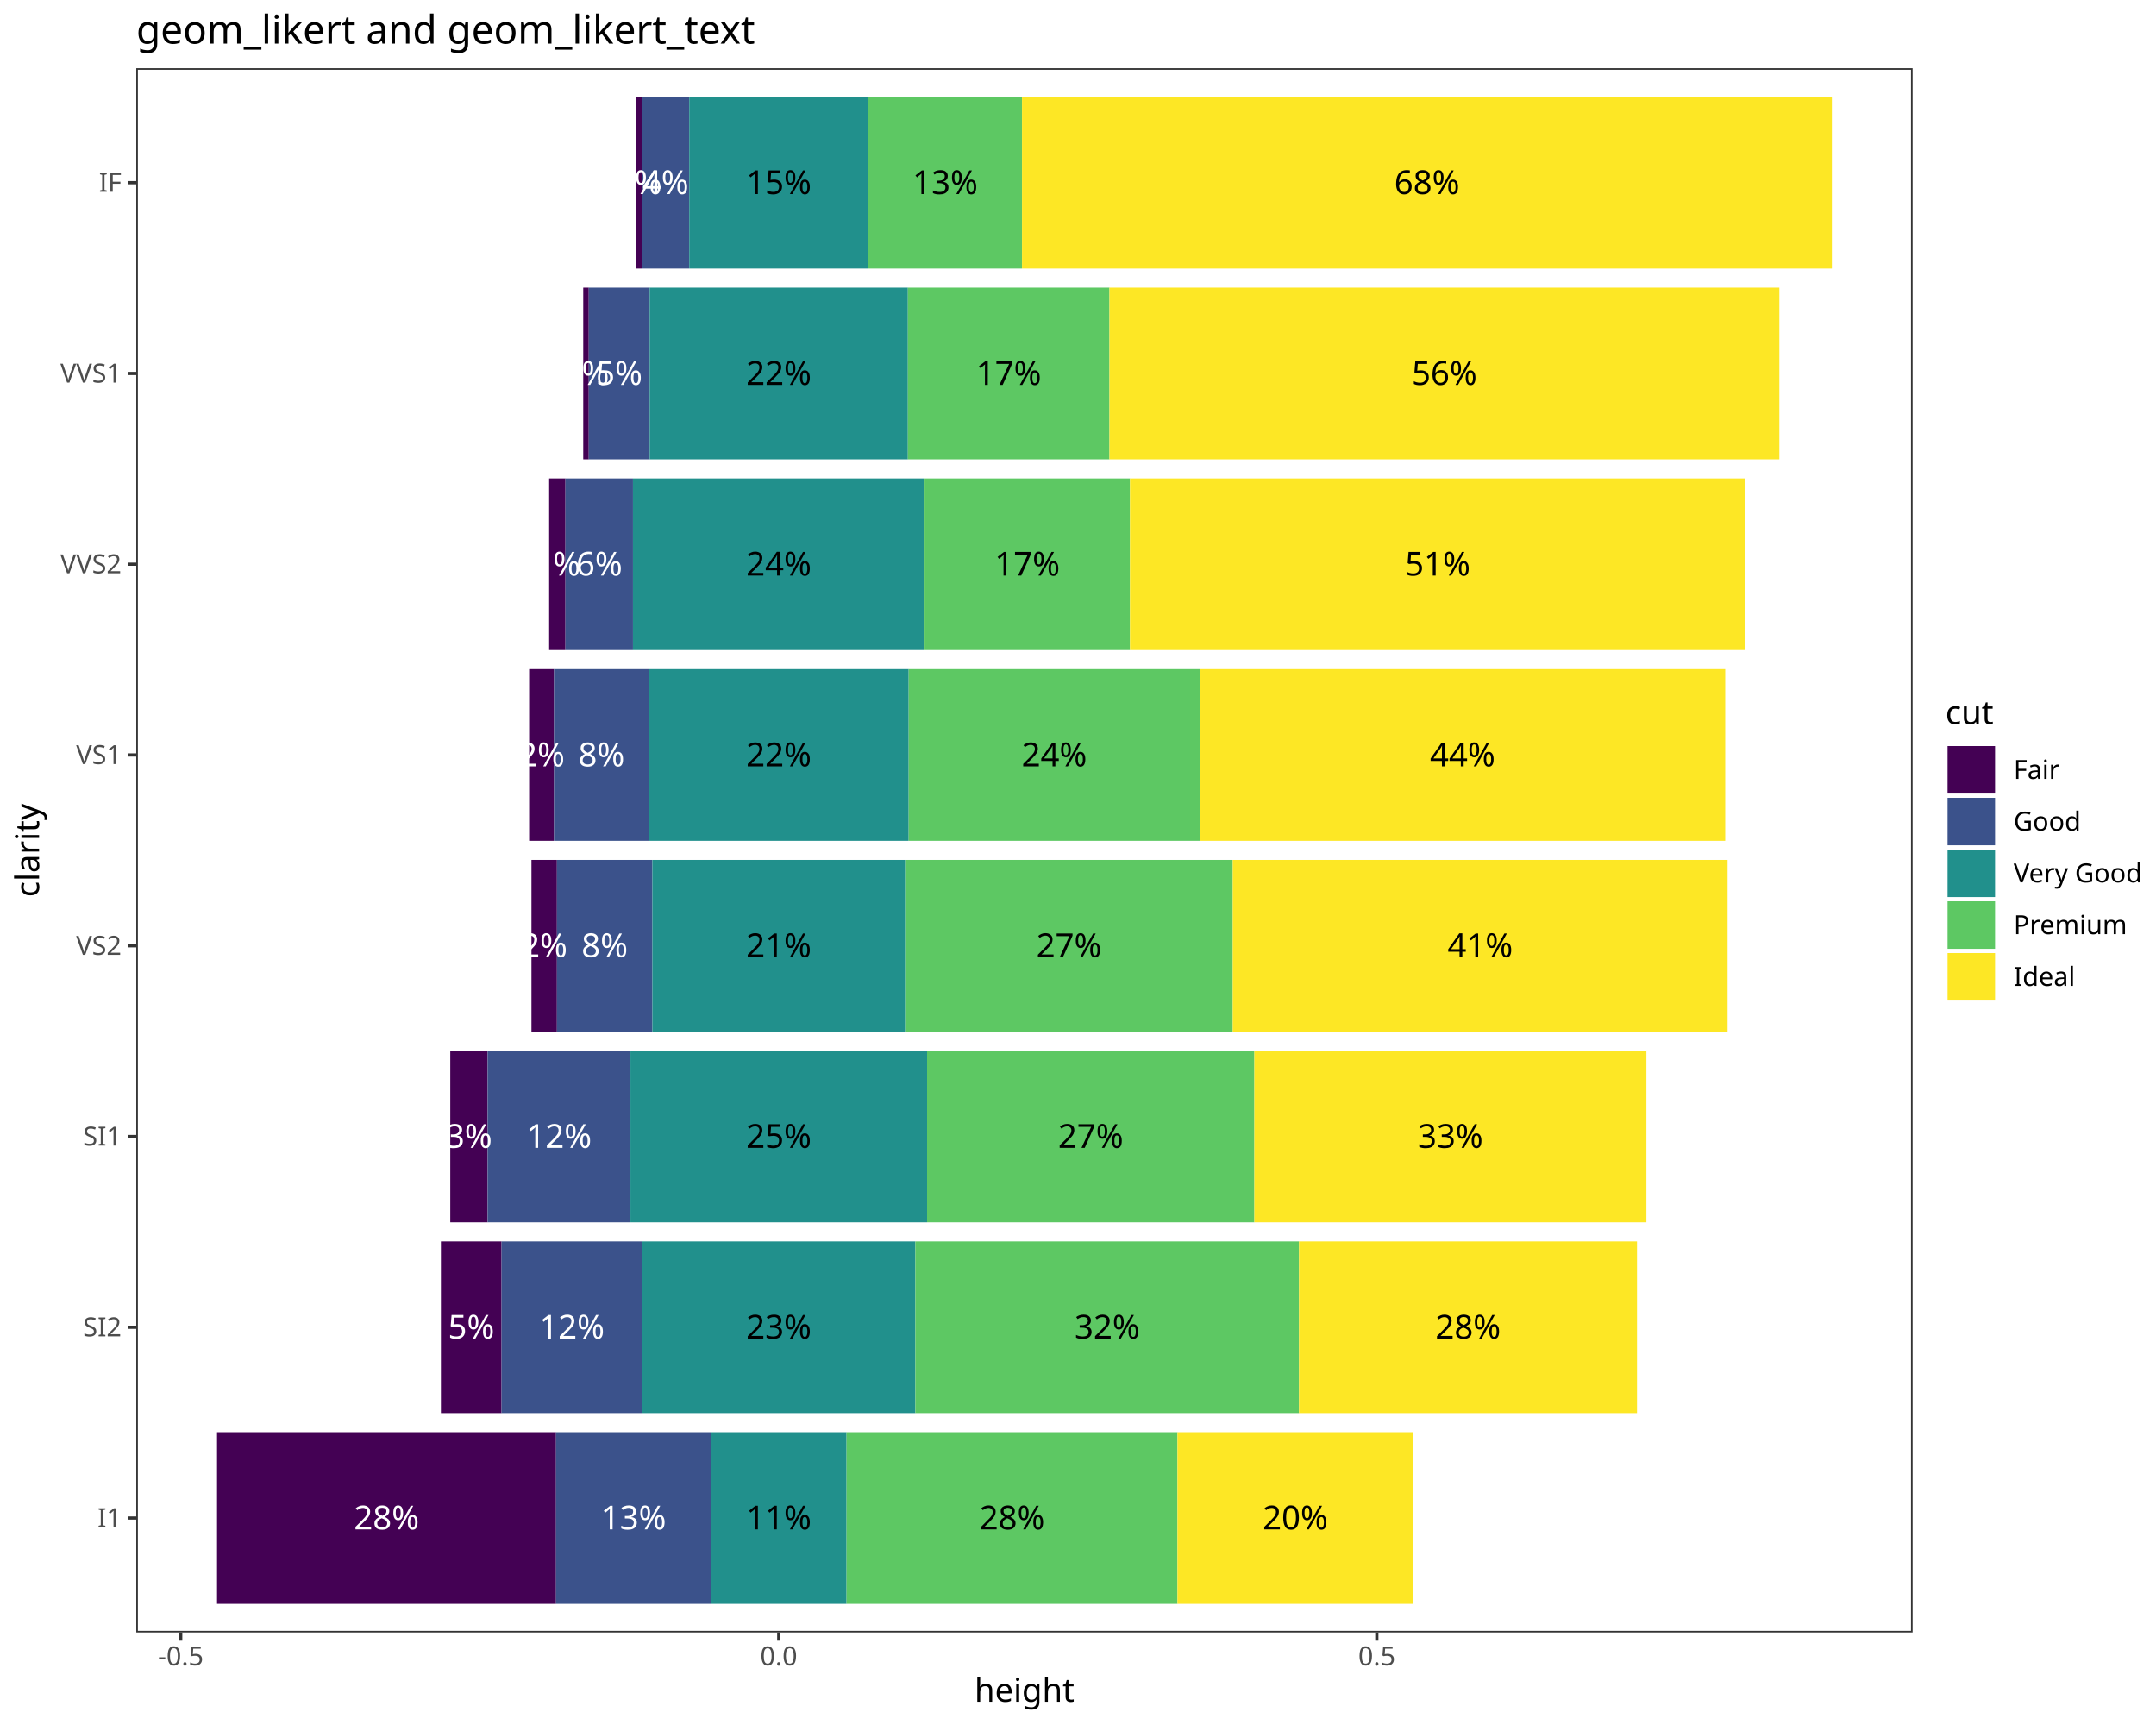
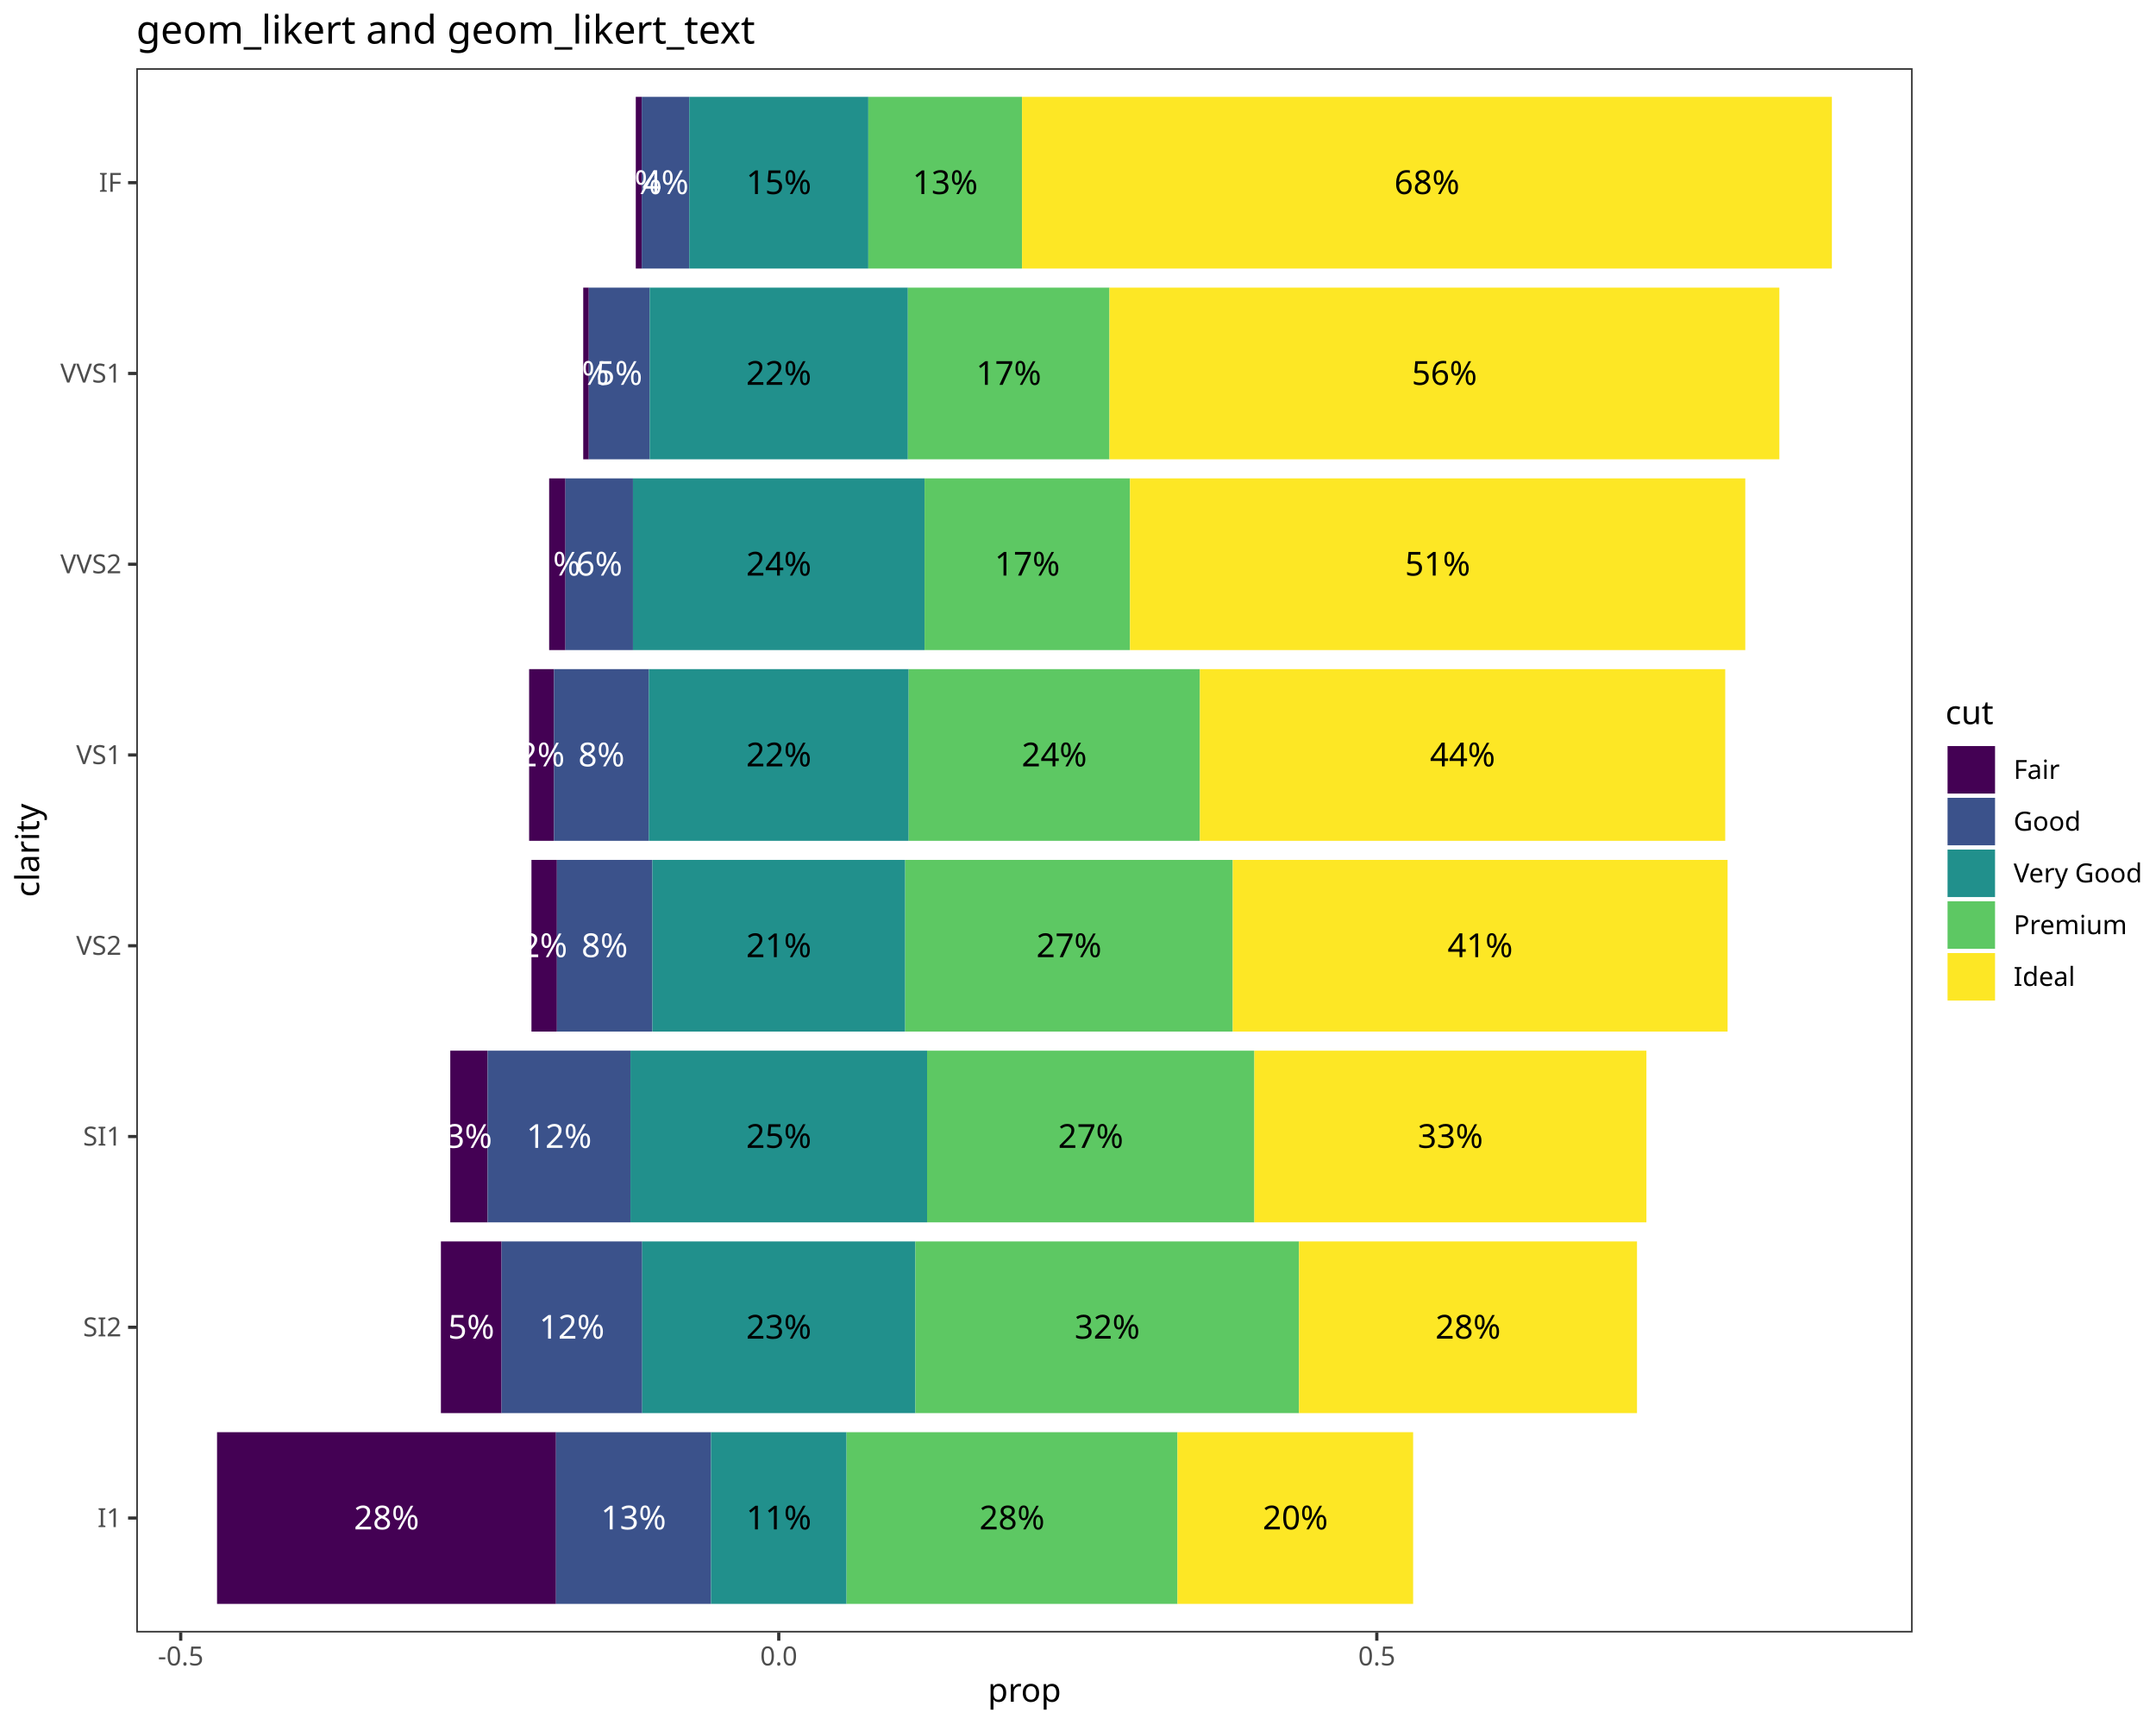
<svg xmlns="http://www.w3.org/2000/svg" class="svglite" data-engine-version="2.0" width="720.00pt" height="576.00pt" viewBox="0 0 720.00 576.00">
  <defs>
    <style type="text/css">
    .svglite line, .svglite polyline, .svglite polygon, .svglite path, .svglite rect, .svglite circle {
      fill: none;
      stroke: #000000;
      stroke-linecap: round;
      stroke-linejoin: round;
      stroke-miterlimit: 10.00;
    }
  </style>
  </defs>
  <rect width="100%" height="100%" style="stroke: none; fill: #FFFFFF;" />
  <defs>
    <clipPath id="cpMC4wMHw3MjAuMDB8MC4wMHw1NzYuMDA=">
      <rect x="0.00" y="0.00" width="720.00" height="576.00" />
    </clipPath>
  </defs>
  <g clip-path="url(#cpMC4wMHw3MjAuMDB8MC4wMHw1NzYuMDA=)">
    <rect x="0.00" y="0.00" width="720.00" height="576.00" style="stroke-width: 1.07; stroke: #FFFFFF; fill: #FFFFFF;" />
  </g>
  <defs>
    <clipPath id="cpNDUuNTF8NjM4LjczfDIyLjc4fDU0NS4xMQ==">
      <rect x="45.51" y="22.78" width="593.21" height="522.33" />
    </clipPath>
  </defs>
  <g clip-path="url(#cpNDUuNTF8NjM4LjczfDIyLjc4fDU0NS4xMQ==)">
    <rect x="45.51" y="22.78" width="593.21" height="522.33" style="stroke-width: 1.07; stroke: none; fill: #FFFFFF;" />
    <rect x="72.48" y="478.23" width="113.20" height="57.33" style="stroke-width: 1.07; stroke: none; stroke-linecap: butt; stroke-linejoin: miter; fill: #440154;" />
    <rect x="185.68" y="478.23" width="51.75" height="57.33" style="stroke-width: 1.07; stroke: none; stroke-linecap: butt; stroke-linejoin: miter; fill: #3B528B;" />
    <rect x="237.43" y="478.23" width="45.28" height="57.33" style="stroke-width: 1.07; stroke: none; stroke-linecap: butt; stroke-linejoin: miter; fill: #21908C;" />
    <rect x="282.71" y="478.23" width="110.51" height="57.33" style="stroke-width: 1.07; stroke: none; stroke-linecap: butt; stroke-linejoin: miter; fill: #5DC863;" />
    <rect x="393.22" y="478.23" width="78.70" height="57.33" style="stroke-width: 1.07; stroke: none; stroke-linecap: butt; stroke-linejoin: miter; fill: #FDE725;" />
    <rect x="147.24" y="414.53" width="20.25" height="57.33" style="stroke-width: 1.07; stroke: none; stroke-linecap: butt; stroke-linejoin: miter; fill: #440154;" />
    <rect x="167.49" y="414.53" width="46.97" height="57.33" style="stroke-width: 1.07; stroke: none; stroke-linecap: butt; stroke-linejoin: miter; fill: #3B528B;" />
    <rect x="214.45" y="414.53" width="91.24" height="57.33" style="stroke-width: 1.07; stroke: none; stroke-linecap: butt; stroke-linejoin: miter; fill: #21908C;" />
    <rect x="305.69" y="414.53" width="128.12" height="57.33" style="stroke-width: 1.07; stroke: none; stroke-linecap: butt; stroke-linejoin: miter; fill: #5DC863;" />
    <rect x="433.81" y="414.53" width="112.87" height="57.33" style="stroke-width: 1.07; stroke: none; stroke-linecap: butt; stroke-linejoin: miter; fill: #FDE725;" />
    <rect x="150.37" y="350.83" width="12.47" height="57.33" style="stroke-width: 1.07; stroke: none; stroke-linecap: butt; stroke-linejoin: miter; fill: #440154;" />
    <rect x="162.85" y="350.83" width="47.69" height="57.33" style="stroke-width: 1.07; stroke: none; stroke-linecap: butt; stroke-linejoin: miter; fill: #3B528B;" />
    <rect x="210.54" y="350.83" width="99.06" height="57.33" style="stroke-width: 1.07; stroke: none; stroke-linecap: butt; stroke-linejoin: miter; fill: #21908C;" />
    <rect x="309.60" y="350.83" width="109.30" height="57.33" style="stroke-width: 1.07; stroke: none; stroke-linecap: butt; stroke-linejoin: miter; fill: #5DC863;" />
    <rect x="418.90" y="350.83" width="130.92" height="57.33" style="stroke-width: 1.07; stroke: none; stroke-linecap: butt; stroke-linejoin: miter; fill: #FDE725;" />
    <rect x="177.48" y="287.13" width="8.51" height="57.33" style="stroke-width: 1.07; stroke: none; stroke-linecap: butt; stroke-linejoin: miter; fill: #440154;" />
    <rect x="185.99" y="287.13" width="31.87" height="57.33" style="stroke-width: 1.07; stroke: none; stroke-linecap: butt; stroke-linejoin: miter; fill: #3B528B;" />
    <rect x="217.86" y="287.13" width="84.43" height="57.33" style="stroke-width: 1.07; stroke: none; stroke-linecap: butt; stroke-linejoin: miter; fill: #21908C;" />
    <rect x="302.29" y="287.13" width="109.39" height="57.33" style="stroke-width: 1.07; stroke: none; stroke-linecap: butt; stroke-linejoin: miter; fill: #5DC863;" />
    <rect x="411.68" y="287.13" width="165.25" height="57.33" style="stroke-width: 1.07; stroke: none; stroke-linecap: butt; stroke-linejoin: miter; fill: #FDE725;" />
    <rect x="176.70" y="223.43" width="8.31" height="57.33" style="stroke-width: 1.07; stroke: none; stroke-linecap: butt; stroke-linejoin: miter; fill: #440154;" />
    <rect x="185.01" y="223.43" width="31.68" height="57.33" style="stroke-width: 1.07; stroke: none; stroke-linecap: butt; stroke-linejoin: miter; fill: #3B528B;" />
    <rect x="216.69" y="223.43" width="86.77" height="57.33" style="stroke-width: 1.07; stroke: none; stroke-linecap: butt; stroke-linejoin: miter; fill: #21908C;" />
    <rect x="303.46" y="223.43" width="97.23" height="57.33" style="stroke-width: 1.07; stroke: none; stroke-linecap: butt; stroke-linejoin: miter; fill: #5DC863;" />
    <rect x="400.69" y="223.43" width="175.45" height="57.33" style="stroke-width: 1.07; stroke: none; stroke-linecap: butt; stroke-linejoin: miter; fill: #FDE725;" />
    <rect x="183.39" y="159.74" width="5.44" height="57.33" style="stroke-width: 1.07; stroke: none; stroke-linecap: butt; stroke-linejoin: miter; fill: #440154;" />
    <rect x="188.83" y="159.74" width="22.55" height="57.33" style="stroke-width: 1.07; stroke: none; stroke-linecap: butt; stroke-linejoin: miter; fill: #3B528B;" />
    <rect x="211.38" y="159.74" width="97.38" height="57.33" style="stroke-width: 1.07; stroke: none; stroke-linecap: butt; stroke-linejoin: miter; fill: #21908C;" />
    <rect x="308.76" y="159.74" width="68.60" height="57.33" style="stroke-width: 1.07; stroke: none; stroke-linecap: butt; stroke-linejoin: miter; fill: #5DC863;" />
    <rect x="377.36" y="159.74" width="205.48" height="57.33" style="stroke-width: 1.07; stroke: none; stroke-linecap: butt; stroke-linejoin: miter; fill: #FDE725;" />
    <rect x="194.77" y="96.04" width="1.86" height="57.33" style="stroke-width: 1.07; stroke: none; stroke-linecap: butt; stroke-linejoin: miter; fill: #440154;" />
    <rect x="196.63" y="96.04" width="20.33" height="57.33" style="stroke-width: 1.07; stroke: none; stroke-linecap: butt; stroke-linejoin: miter; fill: #3B528B;" />
    <rect x="216.96" y="96.04" width="86.23" height="57.33" style="stroke-width: 1.07; stroke: none; stroke-linecap: butt; stroke-linejoin: miter; fill: #21908C;" />
    <rect x="303.19" y="96.04" width="67.32" height="57.33" style="stroke-width: 1.07; stroke: none; stroke-linecap: butt; stroke-linejoin: miter; fill: #5DC863;" />
    <rect x="370.51" y="96.04" width="223.71" height="57.33" style="stroke-width: 1.07; stroke: none; stroke-linecap: butt; stroke-linejoin: miter; fill: #FDE725;" />
    <rect x="212.32" y="32.34" width="2.01" height="57.33" style="stroke-width: 1.07; stroke: none; stroke-linecap: butt; stroke-linejoin: miter; fill: #440154;" />
    <rect x="214.32" y="32.34" width="15.84" height="57.33" style="stroke-width: 1.07; stroke: none; stroke-linecap: butt; stroke-linejoin: miter; fill: #3B528B;" />
    <rect x="230.17" y="32.34" width="59.81" height="57.33" style="stroke-width: 1.07; stroke: none; stroke-linecap: butt; stroke-linejoin: miter; fill: #21908C;" />
    <rect x="289.97" y="32.34" width="51.33" height="57.33" style="stroke-width: 1.07; stroke: none; stroke-linecap: butt; stroke-linejoin: miter; fill: #5DC863;" />
    <rect x="341.30" y="32.34" width="270.46" height="57.33" style="stroke-width: 1.07; stroke: none; stroke-linecap: butt; stroke-linejoin: miter; fill: #FDE725;" />
    <text x="129.08" y="510.69" text-anchor="middle" style="font-size: 11.04px; fill: #FFFFFF; font-family: sans;" textLength="22.10px" lengthAdjust="spacingAndGlyphs">28%</text>
    <text x="211.56" y="510.69" text-anchor="middle" style="font-size: 11.04px; fill: #FFFFFF; font-family: sans;" textLength="22.10px" lengthAdjust="spacingAndGlyphs">13%</text>
    <text x="260.07" y="510.69" text-anchor="middle" style="font-size: 11.04px; font-family: sans;" textLength="22.10px" lengthAdjust="spacingAndGlyphs">11%</text>
    <text x="337.97" y="510.69" text-anchor="middle" style="font-size: 11.04px; font-family: sans;" textLength="22.10px" lengthAdjust="spacingAndGlyphs">28%</text>
    <text x="432.57" y="510.69" text-anchor="middle" style="font-size: 11.04px; font-family: sans;" textLength="22.10px" lengthAdjust="spacingAndGlyphs">20%</text>
    <text x="157.36" y="446.99" text-anchor="middle" style="font-size: 11.04px; fill: #FFFFFF; font-family: sans;" textLength="15.96px" lengthAdjust="spacingAndGlyphs">5%</text>
    <text x="190.97" y="446.99" text-anchor="middle" style="font-size: 11.04px; fill: #FFFFFF; font-family: sans;" textLength="22.10px" lengthAdjust="spacingAndGlyphs">12%</text>
    <text x="260.07" y="446.99" text-anchor="middle" style="font-size: 11.04px; font-family: sans;" textLength="22.10px" lengthAdjust="spacingAndGlyphs">23%</text>
    <text x="369.75" y="446.99" text-anchor="middle" style="font-size: 11.04px; font-family: sans;" textLength="22.10px" lengthAdjust="spacingAndGlyphs">32%</text>
    <text x="490.25" y="446.99" text-anchor="middle" style="font-size: 11.04px; font-family: sans;" textLength="22.10px" lengthAdjust="spacingAndGlyphs">28%</text>
    <text x="156.61" y="383.29" text-anchor="middle" style="font-size: 11.04px; fill: #FFFFFF; font-family: sans;" textLength="15.96px" lengthAdjust="spacingAndGlyphs">3%</text>
    <text x="186.69" y="383.29" text-anchor="middle" style="font-size: 11.04px; fill: #FFFFFF; font-family: sans;" textLength="22.10px" lengthAdjust="spacingAndGlyphs">12%</text>
    <text x="260.07" y="383.29" text-anchor="middle" style="font-size: 11.04px; font-family: sans;" textLength="22.10px" lengthAdjust="spacingAndGlyphs">25%</text>
    <text x="364.25" y="383.29" text-anchor="middle" style="font-size: 11.04px; font-family: sans;" textLength="22.10px" lengthAdjust="spacingAndGlyphs">27%</text>
    <text x="484.36" y="383.29" text-anchor="middle" style="font-size: 11.04px; font-family: sans;" textLength="22.10px" lengthAdjust="spacingAndGlyphs">33%</text>
    <text x="181.73" y="319.60" text-anchor="middle" style="font-size: 11.04px; fill: #FFFFFF; font-family: sans;" textLength="15.96px" lengthAdjust="spacingAndGlyphs">2%</text>
    <text x="201.92" y="319.60" text-anchor="middle" style="font-size: 11.04px; fill: #FFFFFF; font-family: sans;" textLength="15.96px" lengthAdjust="spacingAndGlyphs">8%</text>
    <text x="260.07" y="319.60" text-anchor="middle" style="font-size: 11.04px; font-family: sans;" textLength="22.10px" lengthAdjust="spacingAndGlyphs">21%</text>
    <text x="356.98" y="319.60" text-anchor="middle" style="font-size: 11.04px; font-family: sans;" textLength="22.10px" lengthAdjust="spacingAndGlyphs">27%</text>
    <text x="494.30" y="319.60" text-anchor="middle" style="font-size: 11.04px; font-family: sans;" textLength="22.10px" lengthAdjust="spacingAndGlyphs">41%</text>
    <text x="180.85" y="255.90" text-anchor="middle" style="font-size: 11.04px; fill: #FFFFFF; font-family: sans;" textLength="15.96px" lengthAdjust="spacingAndGlyphs">2%</text>
    <text x="200.85" y="255.90" text-anchor="middle" style="font-size: 11.04px; fill: #FFFFFF; font-family: sans;" textLength="15.96px" lengthAdjust="spacingAndGlyphs">8%</text>
    <text x="260.07" y="255.90" text-anchor="middle" style="font-size: 11.04px; font-family: sans;" textLength="22.10px" lengthAdjust="spacingAndGlyphs">22%</text>
    <text x="352.07" y="255.90" text-anchor="middle" style="font-size: 11.04px; font-family: sans;" textLength="22.10px" lengthAdjust="spacingAndGlyphs">24%</text>
    <text x="488.42" y="255.90" text-anchor="middle" style="font-size: 11.04px; font-family: sans;" textLength="22.10px" lengthAdjust="spacingAndGlyphs">44%</text>
    <text x="186.11" y="192.20" text-anchor="middle" style="font-size: 11.04px; fill: #FFFFFF; font-family: sans;" textLength="15.96px" lengthAdjust="spacingAndGlyphs">1%</text>
    <text x="200.11" y="192.20" text-anchor="middle" style="font-size: 11.04px; fill: #FFFFFF; font-family: sans;" textLength="15.96px" lengthAdjust="spacingAndGlyphs">6%</text>
    <text x="260.07" y="192.20" text-anchor="middle" style="font-size: 11.04px; font-family: sans;" textLength="22.10px" lengthAdjust="spacingAndGlyphs">24%</text>
    <text x="343.06" y="192.20" text-anchor="middle" style="font-size: 11.04px; font-family: sans;" textLength="22.10px" lengthAdjust="spacingAndGlyphs">17%</text>
    <text x="480.10" y="192.20" text-anchor="middle" style="font-size: 11.04px; font-family: sans;" textLength="22.10px" lengthAdjust="spacingAndGlyphs">51%</text>
    <text x="195.70" y="128.50" text-anchor="middle" style="font-size: 11.04px; fill: #FFFFFF; font-family: sans;" textLength="15.96px" lengthAdjust="spacingAndGlyphs">0%</text>
    <text x="206.79" y="128.50" text-anchor="middle" style="font-size: 11.04px; fill: #FFFFFF; font-family: sans;" textLength="15.96px" lengthAdjust="spacingAndGlyphs">5%</text>
    <text x="260.07" y="128.50" text-anchor="middle" style="font-size: 11.04px; font-family: sans;" textLength="22.10px" lengthAdjust="spacingAndGlyphs">22%</text>
    <text x="336.85" y="128.50" text-anchor="middle" style="font-size: 11.04px; font-family: sans;" textLength="22.10px" lengthAdjust="spacingAndGlyphs">17%</text>
    <text x="482.36" y="128.50" text-anchor="middle" style="font-size: 11.04px; font-family: sans;" textLength="22.10px" lengthAdjust="spacingAndGlyphs">56%</text>
    <text x="213.32" y="64.80" text-anchor="middle" style="font-size: 11.04px; fill: #FFFFFF; font-family: sans;" textLength="15.96px" lengthAdjust="spacingAndGlyphs">1%</text>
    <text x="222.25" y="64.80" text-anchor="middle" style="font-size: 11.04px; fill: #FFFFFF; font-family: sans;" textLength="15.96px" lengthAdjust="spacingAndGlyphs">4%</text>
    <text x="260.07" y="64.80" text-anchor="middle" style="font-size: 11.04px; font-family: sans;" textLength="22.10px" lengthAdjust="spacingAndGlyphs">15%</text>
    <text x="315.64" y="64.80" text-anchor="middle" style="font-size: 11.04px; font-family: sans;" textLength="22.10px" lengthAdjust="spacingAndGlyphs">13%</text>
    <text x="476.53" y="64.80" text-anchor="middle" style="font-size: 11.04px; font-family: sans;" textLength="22.10px" lengthAdjust="spacingAndGlyphs">68%</text>
    <rect x="45.51" y="22.78" width="593.21" height="522.33" style="stroke-width: 1.07; stroke: #333333;" />
  </g>
  <g clip-path="url(#cpMC4wMHw3MjAuMDB8MC4wMHw1NzYuMDA=)">
    <text x="40.58" y="509.92" text-anchor="end" style="font-size: 8.80px; fill: #4D4D4D; font-family: sans;" textLength="7.34px" lengthAdjust="spacingAndGlyphs">I1</text>
    <text x="40.58" y="446.22" text-anchor="end" style="font-size: 8.80px; fill: #4D4D4D; font-family: sans;" textLength="13.21px" lengthAdjust="spacingAndGlyphs">SI2</text>
    <text x="40.58" y="382.52" text-anchor="end" style="font-size: 8.80px; fill: #4D4D4D; font-family: sans;" textLength="13.21px" lengthAdjust="spacingAndGlyphs">SI1</text>
    <text x="40.58" y="318.83" text-anchor="end" style="font-size: 8.80px; fill: #4D4D4D; font-family: sans;" textLength="16.64px" lengthAdjust="spacingAndGlyphs">VS2</text>
    <text x="40.58" y="255.13" text-anchor="end" style="font-size: 8.80px; fill: #4D4D4D; font-family: sans;" textLength="16.64px" lengthAdjust="spacingAndGlyphs">VS1</text>
    <text x="40.58" y="191.43" text-anchor="end" style="font-size: 8.80px; fill: #4D4D4D; font-family: sans;" textLength="22.51px" lengthAdjust="spacingAndGlyphs">VVS2</text>
    <text x="40.58" y="127.73" text-anchor="end" style="font-size: 8.80px; fill: #4D4D4D; font-family: sans;" textLength="22.51px" lengthAdjust="spacingAndGlyphs">VVS1</text>
    <text x="40.58" y="64.03" text-anchor="end" style="font-size: 8.80px; fill: #4D4D4D; font-family: sans;" textLength="7.82px" lengthAdjust="spacingAndGlyphs">IF</text>
    <polyline points="42.77,506.89 45.51,506.89 " style="stroke-width: 1.07; stroke: #333333; stroke-linecap: butt;" />
    <polyline points="42.77,443.19 45.51,443.19 " style="stroke-width: 1.07; stroke: #333333; stroke-linecap: butt;" />
    <polyline points="42.77,379.50 45.51,379.50 " style="stroke-width: 1.07; stroke: #333333; stroke-linecap: butt;" />
    <polyline points="42.77,315.80 45.51,315.80 " style="stroke-width: 1.07; stroke: #333333; stroke-linecap: butt;" />
    <polyline points="42.77,252.10 45.51,252.10 " style="stroke-width: 1.07; stroke: #333333; stroke-linecap: butt;" />
    <polyline points="42.77,188.40 45.51,188.40 " style="stroke-width: 1.07; stroke: #333333; stroke-linecap: butt;" />
    <polyline points="42.77,124.70 45.51,124.70 " style="stroke-width: 1.07; stroke: #333333; stroke-linecap: butt;" />
    <polyline points="42.77,61.00 45.51,61.00 " style="stroke-width: 1.07; stroke: #333333; stroke-linecap: butt;" />
    <polyline points="60.35,547.85 60.35,545.11 " style="stroke-width: 1.07; stroke: #333333; stroke-linecap: butt;" />
    <polyline points="260.07,547.85 260.07,545.11 " style="stroke-width: 1.07; stroke: #333333; stroke-linecap: butt;" />
    <polyline points="459.79,547.85 459.79,545.11 " style="stroke-width: 1.07; stroke: #333333; stroke-linecap: butt;" />
    <text x="60.35" y="556.10" text-anchor="middle" style="font-size: 8.80px; fill: #4D4D4D; font-family: sans;" textLength="15.16px" lengthAdjust="spacingAndGlyphs">-0.5</text>
    <text x="260.07" y="556.10" text-anchor="middle" style="font-size: 8.80px; fill: #4D4D4D; font-family: sans;" textLength="12.23px" lengthAdjust="spacingAndGlyphs">0.0</text>
    <text x="459.79" y="556.10" text-anchor="middle" style="font-size: 8.80px; fill: #4D4D4D; font-family: sans;" textLength="12.23px" lengthAdjust="spacingAndGlyphs">0.5</text>
-     <text x="342.12" y="568.24" text-anchor="middle" style="font-size: 11.00px; font-family: sans;" textLength="29.97px" lengthAdjust="spacingAndGlyphs">height</text>
+     <text x="342.12" y="568.24" text-anchor="middle" style="font-size: 11.00px; font-family: sans;" textLength="22.02px" lengthAdjust="spacingAndGlyphs">prop</text>
    <text transform="translate(13.05,283.95) rotate(-90)" text-anchor="middle" style="font-size: 11.00px; font-family: sans;" textLength="28.73px" lengthAdjust="spacingAndGlyphs">clarity</text>
    <rect x="649.68" y="233.08" width="64.84" height="101.73" style="stroke-width: 1.07; stroke: none; fill: #FFFFFF;" />
    <text x="649.68" y="241.79" style="font-size: 11.00px; font-family: sans;" textLength="14.68px" lengthAdjust="spacingAndGlyphs">cut</text>
    <rect x="649.68" y="248.41" width="17.28" height="17.28" style="stroke-width: 1.07; stroke: none; fill: #FFFFFF;" />
    <rect x="650.39" y="249.12" width="15.86" height="15.86" style="stroke-width: 1.07; stroke: none; stroke-linecap: butt; stroke-linejoin: miter; fill: #440154;" />
    <rect x="649.68" y="265.69" width="17.28" height="17.28" style="stroke-width: 1.07; stroke: none; fill: #FFFFFF;" />
    <rect x="650.39" y="266.40" width="15.86" height="15.86" style="stroke-width: 1.07; stroke: none; stroke-linecap: butt; stroke-linejoin: miter; fill: #3B528B;" />
    <rect x="649.68" y="282.97" width="17.28" height="17.28" style="stroke-width: 1.07; stroke: none; fill: #FFFFFF;" />
    <rect x="650.39" y="283.68" width="15.86" height="15.86" style="stroke-width: 1.07; stroke: none; stroke-linecap: butt; stroke-linejoin: miter; fill: #21908C;" />
    <rect x="649.68" y="300.25" width="17.28" height="17.28" style="stroke-width: 1.07; stroke: none; fill: #FFFFFF;" />
    <rect x="650.39" y="300.96" width="15.86" height="15.86" style="stroke-width: 1.07; stroke: none; stroke-linecap: butt; stroke-linejoin: miter; fill: #5DC863;" />
    <rect x="649.68" y="317.53" width="17.28" height="17.28" style="stroke-width: 1.07; stroke: none; fill: #FFFFFF;" />
    <rect x="650.39" y="318.24" width="15.86" height="15.86" style="stroke-width: 1.07; stroke: none; stroke-linecap: butt; stroke-linejoin: miter; fill: #FDE725;" />
    <text x="672.44" y="260.08" style="font-size: 8.80px; font-family: sans;" textLength="15.15px" lengthAdjust="spacingAndGlyphs">Fair</text>
    <text x="672.44" y="277.36" style="font-size: 8.80px; font-family: sans;" textLength="21.53px" lengthAdjust="spacingAndGlyphs">Good</text>
    <text x="672.44" y="294.64" style="font-size: 8.80px; font-family: sans;" textLength="42.08px" lengthAdjust="spacingAndGlyphs">Very Good</text>
    <text x="672.44" y="311.92" style="font-size: 8.80px; font-family: sans;" textLength="35.21px" lengthAdjust="spacingAndGlyphs">Premium</text>
    <text x="672.44" y="329.20" style="font-size: 8.80px; font-family: sans;" textLength="19.08px" lengthAdjust="spacingAndGlyphs">Ideal</text>
    <text x="45.51" y="14.56" style="font-size: 13.20px; font-family: sans;" textLength="194.46px" lengthAdjust="spacingAndGlyphs">geom_likert and geom_likert_text</text>
  </g>
</svg>
